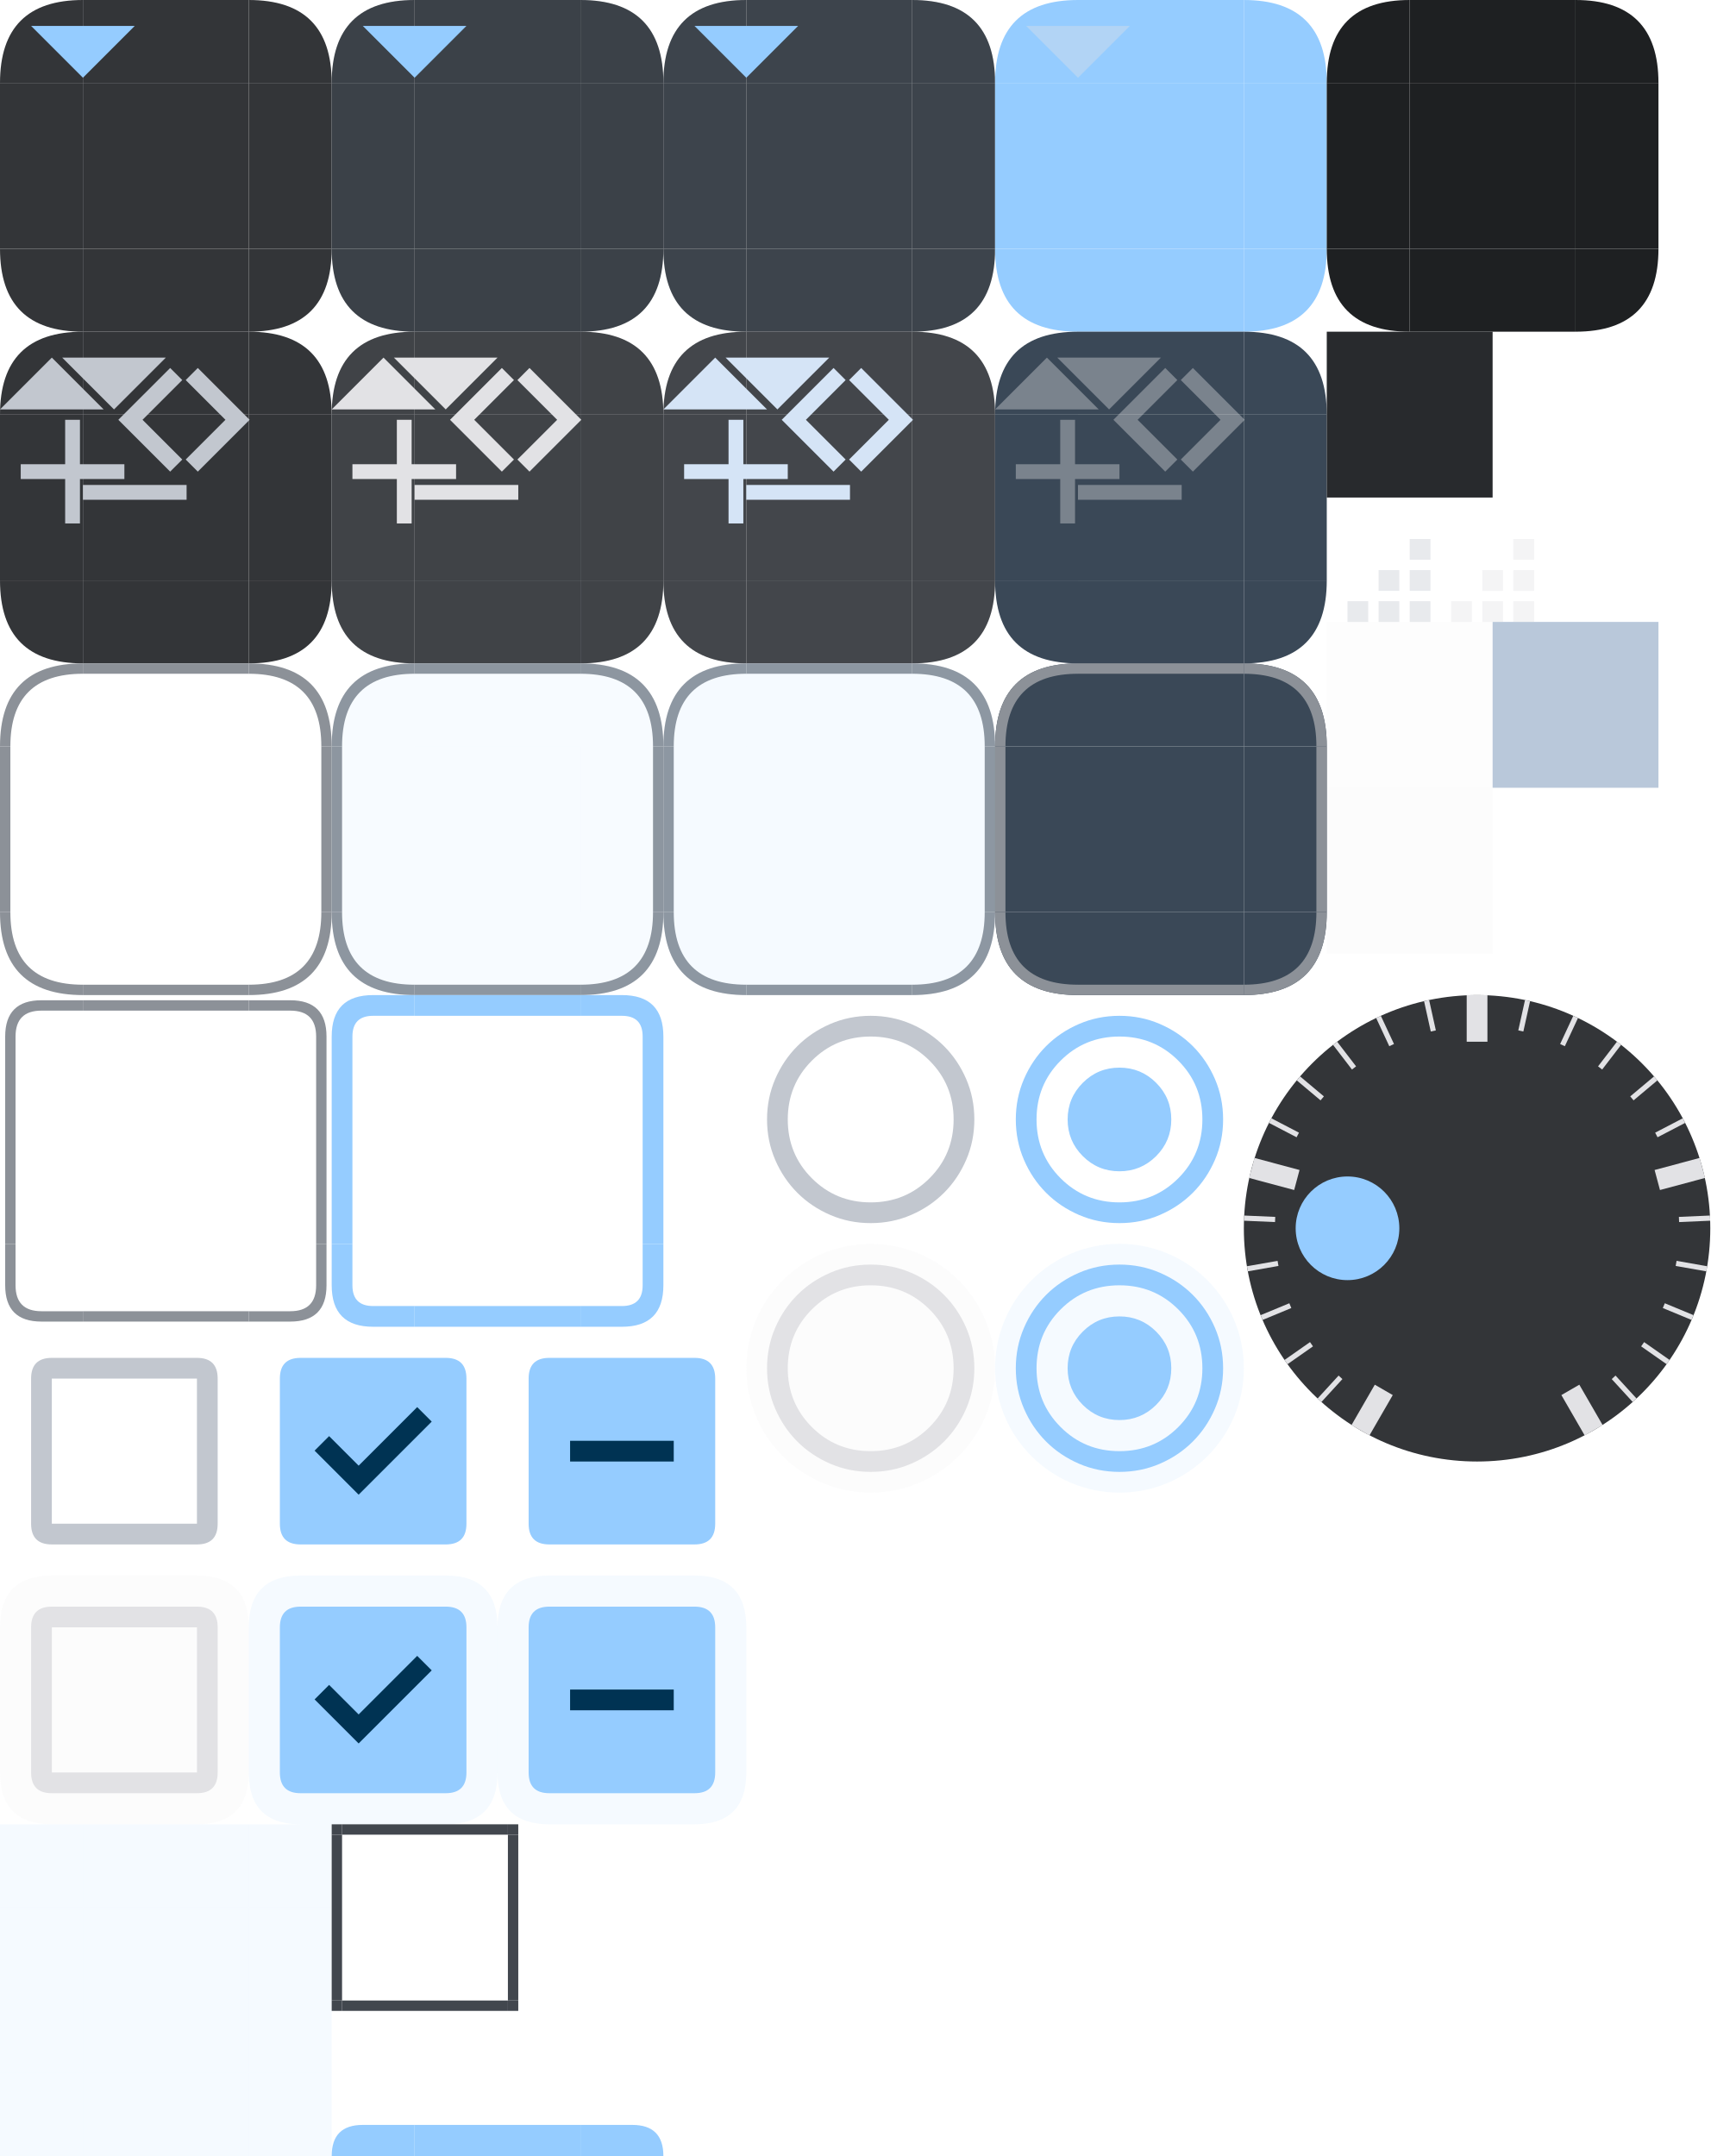
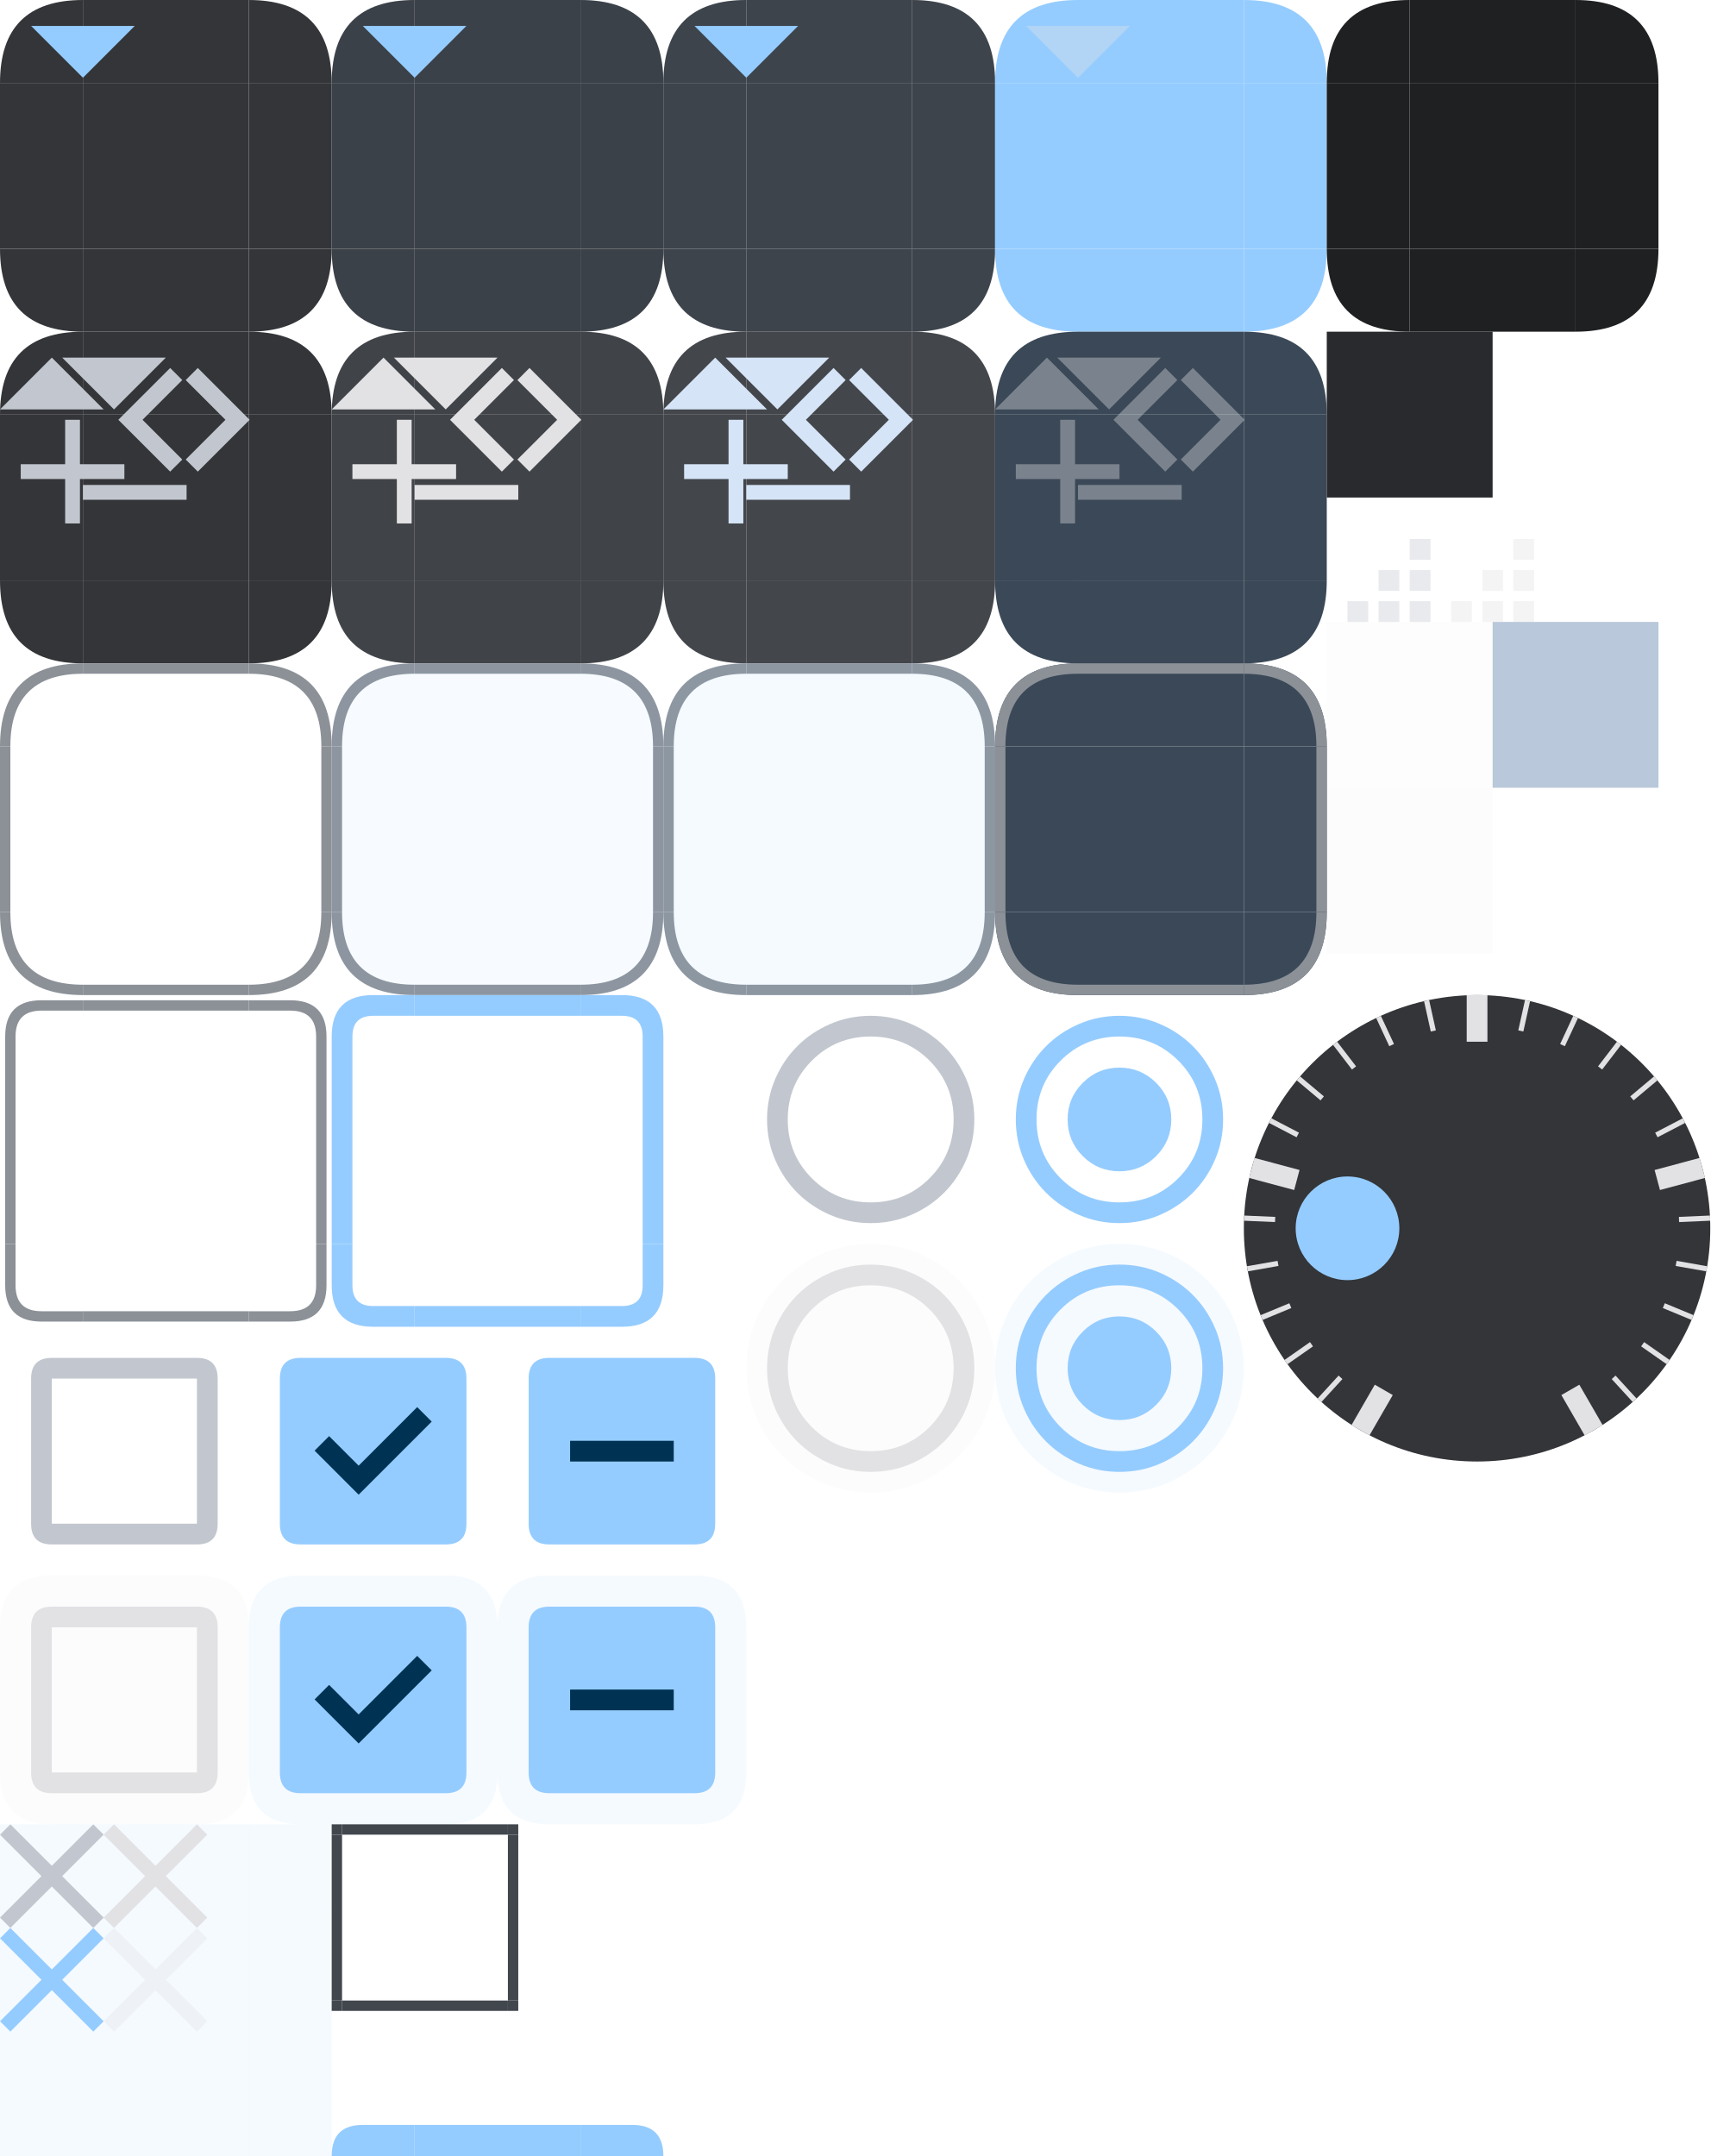
<svg xmlns="http://www.w3.org/2000/svg" width="165" height="208" viewBox="0 0 165 208">
  <defs>
    <style>
      .pri {
        fill: #95ccff;
      }

      .on-pri {
        fill: #003353;
      }

      .sec {
        fill: #b9c8da;
      }

      .sec-cont {
        fill: #3a4857;
      }

      .on-sec-cont {
        fill: #d5e4f6;
      }

      .surf {
        fill: #121416
      }

      .surf-cont {
        fill: #1e2022;
      }

      .surf-cont-high {
        fill: #282a2d;
      }

      .surf-cont-highest {
        fill: #333538;
      }

      .on-surf {
        fill: #e2e2e5;
      }

      .on-surf-var {
        fill: #c2c7cf;
      }

      .outline {
        fill: #8c9198;
      }

      .outline-var {
        fill: #42474e
      }

      .surf-var {
        fill: #42474e;
      }

      .disabled-back {
        fill: #e2e2e5;
        opacity: 0.12;
      }

      .disabled-text {
        fill: #e2e2e5;
        opacity: 0.38;
      }
    </style>
    <path id="r-8-tl" d="M 0,8 q 0,-8 8,-8 v 8 Z" />
    <rect id="sq-8-tl" width="8" height="8" />
    <rect id="sq-8-t" width="16" height="8" x="8" />
    <path id="r-8-tr" d="M 32,8 q 0,-8 -8,-8 v 8 Z" />
    <rect id="sq-8-tr" width="8" height="8" x="24" />
    <rect id="sq-8-l" width="8" height="16" y="8" />
    <rect id="sq-8-c" width="16" height="16" x="8" y="8" />
    <rect id="sq-8-r" width="8" height="16" x="24" y="8" />
    <path id="r-8-bl" d="M 0,24 q 0,8 8,8 v -8 Z" />
    <rect id="sq-8-bl" width="8" height="8" y="24" />
    <rect id="sq-8-b" width="16" height="8" x="8" y="24" />
    <path id="r-8-br" d="M 32,24 q 0,8 -8,8 v -8 Z" />
    <rect id="sq-8-br" width="8" height="8" x="24" y="24" />
    <rect id="icon-box" width="10" height="10" opacity="0" />
    <path id="add" d="M 4.286,5.714 H 0 V 4.286 H 4.286 V 0 H 5.714 V 4.286 H 10 V 5.714 H 5.714 V 10 H 4.286 Z" />
    <path id="down" d="M 5,7.5 0,2.5 h 10 z" />
    <path id="left" d="M 6.917,10 1.917,5 6.917,0 8.084,1.166 l -3.834,3.834 3.834,3.834 z" />
    <path id="minus" d="M -0.002,5.715 V 4.286 H 10.002 v 1.429 z" />
    <path id="right" d="M 5.75,5 1.917,1.167 3.083,0 l 5,5 -5,5 -1.167,-1.167 z" />
    <path id="up" d="m 0,7.5 5,-5 5,5 z" />
    <path id="maximize" d="M 0,9 V 1 H 10 V 9 Z M 1,8 H 9 V 3 H 1 Z" />
+     <path id="close" d="M 1,10 0,9 4,5 0,1 1,0 5,4 9,0 l 1,1 L 6,5 l 4,4 -1,1 L 5,6 Z" />
    <path id="radio-unchk" d="M 12,22 Q 9.925,22 8.1,21.213 6.275,20.425 4.925,19.075 3.575,17.725 2.788,15.9 2,14.075 2,12 2,9.925 2.788,8.1 3.575,6.275 4.925,4.925 6.275,3.575 8.1,2.788 9.925,2 12,2 14.075,2 15.9,2.788 17.725,3.575 19.075,4.925 20.425,6.275 21.213,8.1 22,9.925 22,12 q 0,2.075 -0.788,3.9 -0.788,1.825 -2.138,3.175 -1.35,1.35 -3.175,2.138 Q 14.075,22 12,22 Z m 0,-2 q 3.35,0 5.675,-2.325 Q 20,15.35 20,12 20,8.65 17.675,6.325 15.35,4 12,4 8.65,4 6.325,6.325 4,8.65 4,12 4,15.35 6.325,17.675 8.65,20 12,20 Z m 0,-8 z" />
    <path id="radio-chk" d="m 12,17 q 2.075,0 3.538,-1.463 Q 17,14.075 17,12 17,9.925 15.538,8.463 14.075,7 12,7 9.925,7 8.463,8.463 7,9.925 7,12 7,14.075 8.463,15.538 9.925,17 12,17 Z m 0,5 Q 9.925,22 8.1,21.213 6.275,20.425 4.925,19.075 3.575,17.725 2.788,15.9 2,14.075 2,12 2,9.925 2.788,8.1 3.575,6.275 4.925,4.925 6.275,3.575 8.1,2.788 9.925,2 12,2 14.075,2 15.9,2.788 17.725,3.575 19.075,4.925 20.425,6.275 21.213,8.1 22,9.925 22,12 q 0,2.075 -0.788,3.9 -0.788,1.825 -2.138,3.175 -1.35,1.35 -3.175,2.138 Q 14.075,22 12,22 Z m 0,-2 q 3.35,0 5.675,-2.325 Q 20,15.35 20,12 20,8.65 17.675,6.325 15.35,4 12,4 8.65,4 6.325,6.325 4,8.65 4,12 4,15.35 6.325,17.675 8.65,20 12,20 Z m 0,-8 z" />
    <path id="chk-box-frame" d="M 3,5 q 0,-2 2,-2 h 14 q 2,0, 2,2 v 14 q 0,2 -2,2 h -14 q -2,0 -2,-2 v -14 h 2 v 14 h 14 v -14 h -14 v 14 h -2 Z" />
    <path id="chk-box-back" d="M 0,5 q 0,-5 5,-5 h 14 q 5,0 5,5 v 14 q 0,5 -5,5 h -14 q -5,0 -5,-5 Z" />
    <path id="chk-box-chk" d="m 10.6,16.2 7.05,-7.05 -1.4,-1.4 -5.65,5.65 -2.85,-2.85 -1.4,1.4 z" />
    <path id="chk-box-box" d="M 3,5 q 0,-2 2,-2 h 14 q 2,0, 2,2 v 14 q 0,2 -2,2 h -14 q -2,0 -2,-2 Z" />
    <path id="chk-box-dash" d="M 7,13 H 17 V 11 H 7 Z " />
    <path id="sizegrip" d="M 2,10 h 2 v 2 h -2 v -2 z m 3,0 h 2 v 2 h -2 v -2 z m 3,0 h 2 v 2 h -2 v -2 z m -3,-3 h 2 v 2 h -2 v -2 z m 3,0 h 2 v 2 h -2 v -2 z m 0,-3 h 2 v 2 h -2 v -2 z" />
  </defs>
  <g id="button-group">
    <g id="button-normal-group">
      <use id="button-normal-topleft" href="#r-8-tl" class="surf-cont-highest" />
      <use id="button-normal-top" href="#sq-8-t" class="surf-cont-highest" />
      <use id="button-normal-topright" href="#r-8-tr" class="surf-cont-highest" />
      <use id="button-normal-left" href="#sq-8-l" class="surf-cont-highest" />
      <use id="button-normal" href="#sq-8-c" class="surf-cont-highest" />
      <use id="button-normal-right" href="#sq-8-r" class="surf-cont-highest" />
      <use id="button-normal-bottomleft" href="#r-8-bl" class="surf-cont-highest" />
      <use id="button-normal-bottom" href="#sq-8-b" class="surf-cont-highest" />
      <use id="button-normal-bottomright" href="#r-8-br" class="surf-cont-highest" />
      <g id="ar-1-down-normal" transform="translate(3)">
        <use href="#icon-box" />
        <use href="#down" class="pri" />
      </g>
    </g>
    <g id="button-focused-group" transform="translate(32)">
      <g id="button-focused-topleft">
        <use href="#button-normal-topleft" />
        <use href="#r-8-tl" class="pri" opacity="0.08" />
      </g>
      <g id="button-focused-top">
        <use href="#button-normal-top" />
        <use href="#sq-8-t" class="pri" opacity="0.08" />
      </g>
      <g id="button-focused-topright">
        <use href="#button-normal-topright" />
        <use href="#r-8-tr" class="pri" opacity="0.08" />
      </g>
      <g id="button-focused-left">
        <use href="#button-normal-left" />
        <use href="#sq-8-l" class="pri" opacity="0.08" />
      </g>
      <g id="button-focused">
        <use href="#button-normal" />
        <use href="#sq-8-c" class="pri" opacity="0.08" />
      </g>
      <g id="button-focused-right">
        <use href="#button-normal-right" />
        <use href="#sq-8-r" class="pri" opacity="0.08" />
      </g>
      <g id="button-focused-bottomleft">
        <use href="#button-normal-bottomleft" />
        <use href="#r-8-bl" class="pri" opacity="0.08" />
      </g>
      <g id="button-focused-bottom">
        <use href="#button-normal-bottom" />
        <use href="#sq-8-b" class="pri" opacity="0.08" />
      </g>
      <g id="button-focused-bottomright">
        <use href="#button-normal-bottomright" />
        <use href="#r-8-br" class="pri" opacity="0.08" />
      </g>
      <g id="ar-1-down-focused" transform="translate(3)">
        <use href="#icon-box" />
        <use href="#down" class="pri" />
      </g>
    </g>
    <g id="button-pressed-group" transform="translate(64)">
      <g id="button-pressed-topleft">
        <use href="#button-normal-topleft" />
        <use href="#r-8-tl" class="pri" opacity="0.1" />
      </g>
      <g id="button-pressed-top">
        <use href="#button-normal-top" />
        <use href="#sq-8-t" class="pri" opacity="0.1" />
      </g>
      <g id="button-pressed-topright">
        <use href="#button-normal-topright" />
        <use href="#r-8-tr" class="pri" opacity="0.1" />
      </g>
      <g id="button-pressed-left">
        <use href="#button-normal-left" />
        <use href="#sq-8-l" class="pri" opacity="0.1" />
      </g>
      <g id="button-pressed">
        <use href="#button-normal" />
        <use href="#sq-8-c" class="pri" opacity="0.1" />
      </g>
      <g id="button-pressed-right">
        <use href="#button-normal-right" />
        <use href="#sq-8-r" class="pri" opacity="0.1" />
      </g>
      <g id="button-pressed-bottomleft">
        <use href="#button-normal-bottomleft" />
        <use href="#r-8-bl" class="pri" opacity="0.1" />
      </g>
      <g id="button-pressed-bottom">
        <use href="#button-normal-bottom" />
        <use href="#sq-8-b" class="pri" opacity="0.1" />
      </g>
      <g id="button-pressed-bottomright">
        <use href="#button-normal-bottomright" />
        <use href="#r-8-br" class="pri" opacity="0.1" />
      </g>
      <g id="ar-1-down-pressed" transform="translate(3)">
        <use href="#icon-box" />
        <use href="#down" class="pri" />
      </g>
    </g>
    <g id="button-toggled-group" transform="translate(96)">
      <use id="button-toggled-topleft" href="#r-8-tl" class="pri" />
      <use id="button-toggled-top" href="#sq-8-t" class="pri" />
      <use id="button-toggled-topright" href="#r-8-tr" class="pri" />
      <use id="button-toggled-left" href="#sq-8-l" class="pri" />
      <use id="button-toggled" href="#sq-8-c" class="pri" />
      <use id="button-toggled-right" href="#sq-8-r" class="pri" />
      <use id="button-toggled-bottomleft" href="#r-8-bl" class="pri" />
      <use id="button-toggled-bottom" href="#sq-8-b" class="pri" />
      <use id="button-toggled-bottomright" href="#r-8-br" class="pri" />
      <g id="ar-1-down-disabled" transform="translate(3)">
        <use href="#icon-box" />
        <use href="#down" class="disabled-text" />
      </g>
    </g>
    <rect id="button-default-indicator" width="5" height="5" opacity="0" />
  </g>
  <g id="tool-button-group" transform="translate(0,32)">
    <g id="tool-button-normal-group">
      <use id="tool-button-normal-topleft" href="#r-8-tl" class="surf-cont-highest" />
      <use id="tool-button-normal-top" href="#sq-8-t" class="surf-cont-highest" />
      <use id="tool-button-normal-topright" href="#r-8-tr" class="surf-cont-highest" />
      <use id="tool-button-normal-left" href="#sq-8-l" class="surf-cont-highest" />
      <use id="tool-button-normal" href="#sq-8-c" class="surf-cont-highest" />
      <use id="tool-button-normal-right" href="#sq-8-r" class="surf-cont-highest" />
      <use id="tool-button-normal-bottomleft" href="#r-8-bl" class="surf-cont-highest" />
      <use id="tool-button-normal-bottom" href="#sq-8-b" class="surf-cont-highest" />
      <use id="tool-button-normal-bottomright" href="#r-8-br" class="surf-cont-highest" />
      <g id="arrow-up-normal">
        <use href="#icon-box" />
        <use href="#up" class="on-surf-var" />
      </g>
      <g id="arrow-down-normal" transform="translate(6,0)">
        <use href="#icon-box" />
        <use href="#down" class="on-surf-var" />
      </g>
      <g id="arrow-left-normal" transform="translate(9.5,3.5)">
        <use href="#icon-box" />
        <use href="#left" class="on-surf-var" />
      </g>
      <g id="arrow-right-normal" transform="translate(16,3.5)">
        <use href="#icon-box" />
        <use href="#right" class="on-surf-var" />
      </g>
      <g id="arrow-add-normal" transform="translate(2,8.5)">
        <use href="#icon-box" />
        <use href="#add" class="on-surf-var" />
      </g>
      <g id="arrow-minus-normal" transform="translate(8,10.5)">
        <use href="#icon-box" />
        <use href="#minus" class="on-surf-var" />
      </g>
    </g>
    <g id="tool-button-focused-group" transform="translate(32)">
      <g id="tool-button-focused-topleft">
        <use href="#button-normal-topleft" />
        <use href="#r-8-tl" class="on-sec-cont" opacity="0.08" />
      </g>
      <g id="tool-button-focused-top">
        <use href="#button-normal-top" />
        <use href="#sq-8-t" class="on-sec-cont" opacity="0.08" />
      </g>
      <g id="tool-button-focused-topright">
        <use href="#button-normal-topright" />
        <use href="#r-8-tr" class="on-sec-cont" opacity="0.08" />
      </g>
      <g id="tool-button-focused-left">
        <use href="#button-normal-left" />
        <use href="#sq-8-l" class="on-sec-cont" opacity="0.08" />
      </g>
      <g id="tool-button-focused">
        <use href="#button-normal" />
        <use href="#sq-8-c" class="on-sec-cont" opacity="0.08" />
      </g>
      <g id="tool-button-focused-right">
        <use href="#button-normal-right" />
        <use href="#sq-8-r" class="on-sec-cont" opacity="0.08" />
      </g>
      <g id="tool-button-focused-bottomleft">
        <use href="#button-normal-bottomleft" />
        <use href="#r-8-bl" class="on-sec-cont" opacity="0.08" />
      </g>
      <g id="tool-button-focused-bottom">
        <use href="#button-normal-bottom" />
        <use href="#sq-8-b" class="on-sec-cont" opacity="0.08" />
      </g>
      <g id="tool-button-focused-bottomright">
        <use href="#button-normal-bottomright" />
        <use href="#r-8-br" class="on-sec-cont" opacity="0.08" />
      </g>
      <g id="arrow-up-focused">
        <use href="#icon-box" />
        <use href="#up" class="on-surf" />
      </g>
      <g id="arrow-down-focused" transform="translate(6)">
        <use href="#icon-box" />
        <use href="#down" class="on-surf" />
      </g>
      <g id="arrow-left-focused" transform="translate(9.5,3.5)">
        <use href="#icon-box" />
        <use href="#left" class="on-surf" />
      </g>
      <g id="arrow-right-focused" transform="translate(16,3.5)">
        <use href="#icon-box" />
        <use href="#right" class="on-surf" />
      </g>
      <g id="arrow-add-focused" transform="translate(2,8.5)">
        <use href="#icon-box" />
        <use href="#add" class="on-surf" />
      </g>
      <g id="arrow-minus-focused" transform="translate(8,10.5)">
        <use href="#icon-box" />
        <use href="#minus" class="on-surf" />
      </g>
    </g>
    <g id="tool-button-pressed-group" transform="translate(64)">
      <g id="tool-button-pressed-topleft">
        <use href="#button-normal-topleft" />
        <use href="#r-8-tl" class="on-sec-cont" opacity="0.1" />
      </g>
      <g id="tool-button-pressed-top">
        <use href="#button-normal-top" />
        <use href="#sq-8-t" class="on-sec-cont" opacity="0.1" />
      </g>
      <g id="tool-button-pressed-topright">
        <use href="#button-normal-topright" />
        <use href="#r-8-tr" class="on-sec-cont" opacity="0.1" />
      </g>
      <g id="tool-button-pressed-left">
        <use href="#button-normal-left" />
        <use href="#sq-8-l" class="on-sec-cont" opacity="0.1" />
      </g>
      <g id="tool-button-pressed">
        <use href="#button-normal" />
        <use href="#sq-8-c" class="on-sec-cont" opacity="0.1" />
      </g>
      <g id="tool-button-pressed-right">
        <use href="#button-normal-right" />
        <use href="#sq-8-r" class="on-sec-cont" opacity="0.1" />
      </g>
      <g id="tool-button-pressed-bottomleft">
        <use href="#button-normal-bottomleft" />
        <use href="#r-8-bl" class="on-sec-cont" opacity="0.1" />
      </g>
      <g id="tool-button-pressed-bottom">
        <use href="#button-normal-bottom" />
        <use href="#sq-8-b" class="on-sec-cont" opacity="0.1" />
      </g>
      <g id="tool-button-pressed-bottomright">
        <use href="#button-normal-bottomright" />
        <use href="#r-8-br" class="on-sec-cont" opacity="0.1" />
      </g>
      <g id="arrow-up-pressed">
        <use href="#icon-box" />
        <use href="#up" class="on-sec-cont" />
      </g>
      <g id="arrow-down-pressed" transform="translate(6)">
        <use href="#icon-box" />
        <use href="#down" class="on-sec-cont" />
      </g>
      <g id="arrow-left-pressed" transform="translate(9.5,3.5)">
        <use href="#icon-box" />
        <use href="#left" class="on-sec-cont" />
      </g>
      <g id="arrow-right-pressed" transform="translate(16,3.5)">
        <use href="#icon-box" />
        <use href="#right" class="on-sec-cont" />
      </g>
      <g id="arrow-add-pressed" transform="translate(2,8.5)">
        <use href="#icon-box" />
        <use href="#add" class="on-sec-cont" />
      </g>
      <g id="arrow-minus-pressed" transform="translate(8,10.5)">
        <use href="#icon-box" />
        <use href="#minus" class="on-sec-cont" />
      </g>
    </g>
    <g id="tool-button-toggled-group" transform="translate(96)">
      <use id="tool-button-toggled-topleft" href="#r-8-tl" class="sec-cont" />
      <use id="tool-button-toggled-top" href="#sq-8-t" class="sec-cont" />
      <use id="tool-button-toggled-topright" href="#r-8-tr" class="sec-cont" />
      <use id="tool-button-toggled-left" href="#sq-8-l" class="sec-cont" />
      <use id="tool-button-toggled" href="#sq-8-c" class="sec-cont" />
      <use id="tool-button-toggled-right" href="#sq-8-r" class="sec-cont" />
      <use id="tool-button-toggled-bottomleft" href="#r-8-bl" class="sec-cont" />
      <use id="tool-button-toggled-bottom" href="#sq-8-b" class="sec-cont" />
      <use id="tool-button-toggled-bottomright" href="#r-8-br" class="sec-cont" />
      <g id="arrow-up-disabled">
        <use href="#icon-box" />
        <use href="#up" class="disabled-text" />
      </g>
      <g id="arrow-down-disabled" transform="translate(6)">
        <use href="#icon-box" />
        <use href="#down" class="disabled-text" />
      </g>
      <g id="arrow-left-disabled" transform="translate(9.5,3.5)">
        <use href="#icon-box" />
        <use href="#left" class="disabled-text" />
      </g>
      <g id="arrow-right-disabled" transform="translate(16,3.5)">
        <use href="#icon-box" />
        <use href="#right" class="disabled-text" />
      </g>
      <g id="arrow-add-disabled" transform="translate(2,8.5)">
        <use href="#icon-box" />
        <use href="#add" class="disabled-text" />
      </g>
      <g id="arrow-minus-disabled" transform="translate(8,10.5)">
        <use href="#icon-box" />
        <use href="#minus" class="disabled-text" />
      </g>
    </g>
  </g>
  <g id="toolbar-button-group" transform="translate(0,60)">
    <g id="toolbar-button-normal-group">
      <g id="toolbar-button-normal-topleft">
        <rect id="toolbar-button-normal-topleft-1" width="8" height="12" opacity="0" />
        <path id="toolbar-button-normal-topleft-2" d="M 0,12 q 0,-8 8,-8 v 1 q -7,0 -7,7 h -1 z" class="outline" />
      </g>
      <g id="toolbar-button-normal-top">
        <rect id="toolbar-button-normal-top-1" width="16" height="12" x="8" opacity="0" />
        <rect id="toolbar-button-normal-top-2" width="16" height="1" x="8" y="4" class="outline" />
      </g>
      <g id="toolbar-button-normal-topright">
        <rect id="toolbar-button-normal-topright-1" width="8" height="12" x="24" opacity="0" />
        <path id="toolbar-button-normal-topright-2" d="M 32,12 q 0,-8 -8,-8 v 1 q 7,0 7,7 h 1 z" class="outline" />
      </g>
      <g id="toolbar-button-normal-left">
        <use href="#sq-8-l" y="4" opacity="0" />
        <rect id="toolbar-button-normal-left-1" width="1" height="16" x="0" y="12" class="outline" />
      </g>
      <use id="toolbar-button-normal" href="#sq-8-c" y="4" opacity="0" />
      <g id="toolbar-button-normal-right">
        <use href="#sq-8-r" y="4" opacity="0" />
        <rect id="toolbar-button-normal-right-1" width="1" height="16" x="31" y="12" class="outline" />
      </g>
      <g id="toolbar-button-normal-bottomleft">
        <rect id="toolbar-button-normal-bottomleft-1" width="8" height="12" x="0" y="28" opacity="0" />
        <path id="toolbar-button-normal-bottomleft-2" d="M 0,28 q 0,8 8,8 v -1 q -7,0 -7,-7 h -1 z" class="outline" />
      </g>
      <g id="toolbar-button-normal-bottom">
        <rect id="toolbar-button-normal-bottom-1" width="16" height="12" x="8" y="28" opacity="0" />
        <rect id="toolbar-button-normal-bottom-2" width="16" height="1" x="8" y="35" class="outline" />
      </g>
      <g id="toolbar-button-normal-bottomright">
        <rect id="toolbar-button-normal-bottomright-1" width="8" height="12" x="24" y="28" opacity="0" />
        <path id="toolbar-button-normal-bottomright-2" d="M 32,28 q 0,8 -8,8 v -1 q 7,0 7,-7 h 1 z" class="outline" />
      </g>
    </g>
    <g id="toolbar-button-focused-group" transform="translate(32)">
      <g id="toolbar-button-focused-topleft">
        <use href="#toolbar-button-normal-topleft" />
        <use href="#r-8-tl" y="4" class="pri" opacity="0.08" />
      </g>
      <g id="toolbar-button-focused-top">
        <use href="#toolbar-button-normal-top" />
        <use href="#sq-8-t" y="4" class="pri" opacity="0.08" />
      </g>
      <g id="toolbar-button-focused-topright">
        <use href="#toolbar-button-normal-topright" />
        <use href="#r-8-tr" y="4" class="pri" opacity="0.08" />
      </g>
      <g id="toolbar-button-focused-left">
        <use href="#toolbar-button-normal-left" />
        <use href="#sq-8-l" y="4" class="pri" opacity="0.08" />
      </g>
      <g id="toolbar-button-focused">
        <use href="#toolbar-button-normal" />
        <use href="#sq-8-c" y="4" class="pri" opacity="0.08" />
      </g>
      <g id="toolbar-button-focused-right">
        <use href="#toolbar-button-normal-right" />
        <use href="#sq-8-r" y="4" class="pri" opacity="0.08" />
      </g>
      <g id="toolbar-button-focused-bottomleft">
        <use href="#toolbar-button-normal-bottomleft" />
        <use href="#r-8-bl" y="4" class="pri" opacity="0.08" />
      </g>
      <g id="toolbar-button-focused-bottom">
        <use href="#toolbar-button-normal-bottom" />
        <use href="#sq-8-b" y="4" class="pri" opacity="0.08" />
      </g>
      <g id="toolbar-button-focused-bottomright">
        <use href="#toolbar-button-normal-bottomright" />
        <use href="#r-8-br" y="4" class="pri" opacity="0.08" />
      </g>
    </g>
    <g id="toolbar-button-pressed-group" transform="translate(64)">
      <g id="toolbar-button-pressed-topleft">
        <use href="#toolbar-button-normal-topleft" />
        <use href="#r-8-tl" y="4" class="pri" opacity="0.1" />
      </g>
      <g id="toolbar-button-pressed-top">
        <use href="#toolbar-button-normal-top" />
        <use href="#sq-8-t" y="4" class="pri" opacity="0.1" />
      </g>
      <g id="toolbar-button-pressed-topright">
        <use href="#toolbar-button-normal-topright" />
        <use href="#r-8-tr" y="4" class="pri" opacity="0.1" />
      </g>
      <g id="toolbar-button-pressed-left">
        <use href="#toolbar-button-normal-left" />
        <use href="#sq-8-l" y="4" class="pri" opacity="0.1" />
      </g>
      <g id="toolbar-button-pressed">
        <use href="#toolbar-button-normal" />
        <use href="#sq-8-c" y="4" class="pri" opacity="0.1" />
      </g>
      <g id="toolbar-button-pressed-right">
        <use href="#toolbar-button-normal-right" />
        <use href="#sq-8-r" y="4" class="pri" opacity="0.1" />
      </g>
      <g id="toolbar-button-pressed-bottomleft">
        <use href="#toolbar-button-normal-bottomleft" />
        <use href="#r-8-bl" y="4" class="pri" opacity="0.1" />
      </g>
      <g id="toolbar-button-pressed-bottom">
        <use href="#toolbar-button-normal-bottom" />
        <use href="#sq-8-b" y="4" class="pri" opacity="0.1" />
      </g>
      <g id="toolbar-button-pressed-bottomright">
        <use href="#toolbar-button-normal-bottomright" />
        <use href="#r-8-br" y="4" class="pri" opacity="0.1" />
      </g>
    </g>
    <g id="toolbar-button-toggled-group" transform="translate(96)">
      <g id="toolbar-button-toggled-topleft">
        <use href="#toolbar-button-normal-topleft-1" />
        <use href="#r-8-tl" y="4" class="sec-cont" />
        <use href="#toolbar-button-normal-topleft-2" />
      </g>
      <g id="toolbar-button-toggled-top">
        <use href="#toolbar-button-normal-top-1" />
        <use href="#sq-8-t" y="4" class="sec-cont" />
        <use href="#toolbar-button-normal-top-2" />
      </g>
      <g id="toolbar-button-toggled-topright">
        <use href="#toolbar-button-normal-topright-1" />
        <use href="#r-8-tr" y="4" class="sec-cont" />
        <use href="#toolbar-button-normal-topright-2" />
      </g>
      <g id="toolbar-button-toggled-left">
        <use href="#sq-8-l" y="4" class="sec-cont" />
        <use href="#toolbar-button-normal-left-1" />
      </g>
      <use id="toolbar-button-toggled" href="#sq-8-c" y="4" class="sec-cont" />
      <g id="toolbar-button-toggled-right">
        <use href="#sq-8-r" y="4" class="sec-cont" />
        <use href="#toolbar-button-normal-right-1" />
      </g>
      <g id="toolbar-button-toggled-bottomleft">
        <use href="#toolbar-button-normal-bottomleft-1" />
        <use href="#r-8-bl" y="4" class="sec-cont" />
        <use href="#toolbar-button-normal-bottomleft-2" />
      </g>
      <g id="toolbar-button-toggled-bottom">
        <use href="#toolbar-button-normal-bottom-1" />
        <use href="#sq-8-t" y="28" class="sec-cont" />
        <use href="#toolbar-button-normal-bottom-2" />
      </g>
      <g id="toolbar-button-toggled-bottomright">
        <use href="#toolbar-button-normal-bottomright-1" />
        <use href="#r-8-br" y="4" class="sec-cont" />
        <use href="#toolbar-button-normal-bottomright-2" />
      </g>
    </g>
  </g>
  <g id="lineedit-group" transform="translate(0,96)">
    <g id="lineedit-normal-group">
      <g id="lineedit-normal-topleft">
        <rect id="lineedit-normal-topleft-1" width="8" height="8" x="0" y="0" opacity="0" />
        <path d="M 0.5,4 q 0,-3.5 3.5,-3.5 h 4 v 1 h -4 q -2.5,0 -2.5,2.5 v 4 h -1 Z" class="outline" />
      </g>
      <g id="lineedit-normal-top">
        <rect id="lineedit-normal-top-1" width="16" height="8" x="8" y="0" opacity="0" />
        <rect id="lineedit-normal-top-2" width="16" height="1" x="8" y="0.5" class="outline" />
      </g>
      <g id="lineedit-normal-topright">
        <use href="#lineedit-normal-topleft-1" x="24" />
        <path d="M 31.5,4 q 0,-3.5 -3.5,-3.5 h -4 v 1 h 4 q 2.5,0 2.5,2.5 v 4 h 1 Z" class="outline" />
      </g>
      <g id="lineedit-normal-left">
        <rect id="lineedit-normal-left-1" width="8" height="16" x="0" y="8" opacity="0" />
        <rect id="lineedit-normal-left-2" width="1" height="16" x="0.5" y="8" class="outline" />
      </g>
      <g id="lineedit-normal-right">
        <use href="#lineedit-normal-left-1" x="24" />
        <use href="#lineedit-normal-left-2" x="30" />
      </g>
      <g id="lineedit-normal-bottomleft">
        <use href="#lineedit-normal-topleft-1" x="0" y="24" />
        <path d="M 0.5,28 q 0,3.5 3.5,3.5 h 4 v -1 h -4 q -2.5,0 -2.5,-2.5 v -4 h -1 Z" class="outline" />
      </g>
      <g id="lineedit-normal-bottom">
        <use href="#lineedit-normal-top-1" y="24" />
        <use href="#lineedit-normal-top-2" y="30" />
      </g>
      <g id="lineedit-normal-bottomright">
        <use href="#lineedit-normal-topleft-1" x="24" y="24" />
        <path d="M 31.5,28 q 0,3.5 -3.5,3.5 h -4 v -1 h 4 q 2.5,0 2.5,-2.5 v -4 h 1 Z" class="outline" />
      </g>
    </g>
    <g id="lineedit-focused-group" transform="translate(32,0)">
      <path id="lineedit-focused-topleft" d="M 0,4 q 0,-4 4,-4 h 4 v 2 h -4 q -2,0 -2,2 v 4 h -2 Z" class="pri" />
      <g id="lineedit-focused-top">
        <use href="#lineedit-normal-top-1" />
        <rect id="lineedit-focused-top-1" width="16" height="2" x="8" y="0" class="pri" />
      </g>
      <path id="lineedit-focused-topright" d="M 32,4 q 0,-4 -4,-4 h -4 v 2 h 4 q 2,0 2,2 v 4 h 2 Z" class="pri" />
      <g id="lineedit-focused-left">
        <use href="#lineedit-normal-left-1" />
        <rect id="lineedit-focused-left-1" width="2" height="16" x="0" y="8" class="pri" />
      </g>
      <g id="lineedit-focused-right">
        <use href="#lineedit-normal-left-1" x="24" />
        <use href="#lineedit-focused-left-1" x="30" />
      </g>
      <path id="lineedit-focused-bottomleft" d="M 0,28 q 0,4 4,4 h 4 v -2 h -4 q -2,0 -2,-2 v -4 h -2 Z" class="pri" />
      <g id="lineedit-focused-bottom">
        <use href="#lineedit-normal-top-1" y="24" />
        <use href="#lineedit-focused-top-1" y="30" />
      </g>
      <path id="lineedit-focused-bottomright" d="M 32,28 q 0,4 -4,4 h -4 v -2 h 4 q 2,0 2,-2 v -4 h 2 Z" class="pri" />
    </g>
  </g>
  <g id="radio-group" transform="translate(72,96)">
    <g id="radio-normal">
      <circle cx="12" cy="12" r="12" opacity="0" />
      <use href="#radio-unchk" class="on-surf-var" />
    </g>
    <g id="radio-focused">
      <circle cx="12" cy="36" r="12" class="on-surf" opacity="0.1" />
      <use href="#radio-unchk" x="0" y="24" class="on-surf" />
    </g>
    <g id="radio-checked-normal">
      <circle cx="36" cy="12" r="12" opacity="0" />
      <use href="#radio-chk" x="24" y="0" class="pri" />
    </g>
    <g id="g100">
      <circle cx="36" cy="36" r="12" class="pri" opacity="0.1" />
      <use href="#radio-chk" x="24" y="24" class="pri" />
    </g>
  </g>
  <g id="checkbox-group" transform="translate(0,128)">
    <g id="checkbox-normal">
      <use href="#chk-box-back" x="0" y="0" opacity="0" />
      <use href="#chk-box-frame" x="0" y="0" class="on-surf-var" />
    </g>
    <g id="checkbox-focused">
      <use href="#chk-box-back" x="0" y="24" class="on-surf" opacity="0.1" />
      <use href="#chk-box-frame" x="0" y="24" class="on-surf" />
    </g>
    <g id="checkbox-checked-normal">
      <use href="#chk-box-back" x="24" y="0" opacity="0" />
      <use href="#chk-box-box" x="24" y="0" class="pri" />
      <use href="#chk-box-chk" x="24" y="0" class="on-pri" />
    </g>
    <g id="checkbox-checked-focused">
      <use href="#chk-box-back" x="24" y="24" class="pri" opacity="0.1" />
      <use href="#chk-box-box" x="24" y="24" class="pri" />
      <use href="#chk-box-chk" x="24" y="24" class="on-pri" />
    </g>
    <g id="checkbox-tristate-normal">
      <use href="#chk-box-back" x="48" y="0" opacity="0" />
      <use href="#chk-box-box" x="48" y="0" class="pri" />
      <use href="#chk-box-dash" x="48" y="0" class="on-pri" />
    </g>
    <g id="checkbox-tristate-focused">
      <use href="#chk-box-back" x="48" y="24" class="pri" opacity="0.1" />
      <use href="#chk-box-box" x="48" y="24" class="pri" />
      <use href="#chk-box-dash" x="48" y="24" class="on-pri" />
    </g>
  </g>
  <g id="common-group" transform="translate(128)">
    <use id="common-normal-topleft" href="#r-8-tl" class="surf-cont" />
    <use id="common-normal-top" href="#sq-8-t" class="surf-cont" />
    <use id="common-normal-topright" href="#r-8-tr" class="surf-cont" />
    <use id="common-normal-left" href="#sq-8-l" class="surf-cont" />
    <use id="common-normal" href="#sq-8-c" class="surf-cont" />
    <use id="common-normal-right" href="#sq-8-l" x="24" class="surf-cont" />
    <use id="common-normal-bottomleft" href="#r-8-bl" class="surf-cont" />
    <use id="common-normal-bottom" href="#sq-8-t" y="24" class="surf-cont" />
    <use id="common-normal-bottomright" href="#r-8-br" class="surf-cont" />
  </g>
  <g id="toolbar-group" transform="translate(128,32)">
    <use id="toolbar-normal" x="-8" y="-8" href="#sq-8-c" class="surf-cont-high" />
  </g>
  <g id="sizegrip-group" transform="translate(128,48)">
    <use id="sizegrip-normal" href="#sizegrip" class="on-surf-var" opacity="0.38" />
    <use id="sizegrip-focused" href="#sizegrip" x="10" class="on-surf" opacity="0.38" />
  </g>
  <g id="tab-group" transform="translate(0,176)">
    <use id="tab-normal-topleft" href="#sq-8-tl" opacity="0" />
    <use id="tab-normal-top" href="#sq-8-t" opacity="0" />
    <use id="tab-normal-topright" href="#sq-8-tr" opacity="0" />
    <use id="tab-normal-left" href="#sq-8-l" opacity="0" />
    <use id="tab-normal" href="#sq-8-c" opacity="0" />
    <use id="tab-normal-right" href="#sq-8-r" opacity="0" />
    <use id="tab-normal-bottomleft" href="#sq-8-bl" opacity="0" />
    <use id="tab-normal-bottom" href="#sq-8-b" opacity="0" />
    <use id="tab-normal-bottomright" href="#sq-8-br" opacity="0" />
    <use id="tab-focused-topleft" href="#sq-8-tl" class="pri" opacity="0.1" />
    <use id="tab-focused-top" href="#sq-8-t" class="pri" opacity="0.1" />
    <use id="tab-focused-topright" href="#sq-8-tr" class="pri" opacity="0.1" />
    <use id="tab-focused-left" href="#sq-8-l" class="pri" opacity="0.1" />
    <use id="tab-focused" href="#sq-8-c" class="pri" opacity="0.1" />
    <use id="tab-focused-right" href="#sq-8-r" class="pri" opacity="0.1" />
    <use id="tab-focused-bottomleft" href="#sq-8-bl" class="pri" opacity="0.1" />
    <use id="tab-focused-bottom" href="#sq-8-b" class="pri" opacity="0.1" />
    <use id="tab-focused-bottomright" href="#sq-8-br" class="pri" opacity="0.1" />
    <use id="tab-toggled-topleft" href="#tab-normal-topleft" x="32" />
    <use id="tab-toggled-top" href="#tab-normal-top" x="32" />
    <use id="tab-toggled-topright" href="#tab-normal-topright" x="32" />
    <use id="tab-toggled-left" href="#tab-normal-left" x="32" />
    <use id="tab-toggled" href="#tab-normal" x="32" />
    <use id="tab-toggled-right" href="#tab-normal-right" x="32" />
    <g id="tab-toggled-bottomleft">
      <use href="#tab-normal-bottomleft" x="32" />
      <path d="M 32,32 q 0,-3 3,-3 h 5 v 3 Z" class="pri" />
    </g>
    <g id="tab-toggled-bottom">
      <use href="#tab-normal-bottom" x="32" />
      <rect width="16" height="3" x="40" y="29" class="pri" />
    </g>
    <g id="tab-toggled-bottomright">
      <use href="#tab-normal-bottomright" x="32" />
      <path d="M 64,32 q 0,-3 -3,-3 h -5 v 3 Z" class="pri" />
    </g>
    <rect id="tabframe-normal-topleft" width="1" height="1" x="32" class="surf-var" />
    <rect id="tabframe-normal-top" width="16" height="1" x="33" class="surf-var" />
    <rect id="tabframe-normal-topright" width="1" height="1" x="49" class="surf-var" />
    <rect id="tabframe-normal-left" width="1" height="16" x="32" y="1" class="surf-var" />
    <rect id="tabframe-normal-right" width="1" height="16" x="49" y="1" class="surf-var" />
    <rect id="tabframe-normal-bottomleft" width="1" height="1" x="32" y="17" class="surf-var" />
    <rect id="tabframe-normal-bottom" width="16" height="1" x="33" y="17" class="surf-var" />
    <rect id="tabframe-normal-bottomright" width="1" height="1" x="49" y="17" class="surf-var" />
+     <g id="tab-close-normal">
+       <use href="#icon-box" />
+       <use href="#close" class="on-surf-var" />
+     </g>
+     <g id="tab-close-pressed" transform="translate(10)">
+       <use href="#icon-box" />
+       <use href="#close" class="on-surf" />
+     </g>
+     <g id="tab-close-focused" transform="translate(0,10)">
+       <use href="#icon-box" />
+       <use href="#close" class="pri" />
+     </g>
+     <g id="tab-close-disabled" transform="translate(10,10)">
+       <use href="#icon-box" />
+       <use href="#close" class="disabled-text" />
+     </g>
  </g>
  <g id="dial-group" transform="translate(120,96)">
    <circle id="dial" cx="22.5" cy="22.5" r="22.5" class="surf-cont-highest" />
    <g id="dial-notches">
      <rect width="45" height="45" x="0" y="0" opacity="0" />
      <path d="M 12.116,42.486 L 14.366,38.589 L 12.634,37.589 L 10.384,41.486 z M 7.484,39.258 L 9.51,37.046 L 9.142,36.708 L 7.115,38.92 z M 4.213,35.61 L 6.67,33.89 L 6.383,33.48 L 3.926,35.201 z M 1.808,31.341 L 4.58,30.193 L 4.389,29.731 L 1.617,30.879 z M 0.385,26.653 L 3.34,26.132 L 3.253,25.64 L 0.298,26.161 z M 0.011,21.768 L 3.008,21.899 L 3.03,21.4 L 0.032,21.269 z M 0.508,17.643 L 4.855,18.807 L 5.372,16.875 L 1.026,15.711 z M 2.427,12.332 L 5.088,13.718 L 5.319,13.274 L 2.658,11.889 z M 5.103,8.229 L 7.401,10.157 L 7.723,9.774 L 5.425,7.846 z M 8.605,4.802 L 10.431,7.182 L 10.828,6.877 L 9.001,4.497 z M 12.765,2.214 L 14.032,4.933 L 14.486,4.721 L 13.218,2.002 z M 17.386,0.587 L 18.035,3.516 L 18.524,3.408 L 17.874,0.479 z M 21.5,0 L 21.5,4.5 L 23.5,4.5 L 23.5,0 z M 27.126,0.479 L 26.477,3.408 L 26.965,3.516 L 27.614,0.587 z M 31.782,2.002 L 30.515,4.721 L 30.968,4.933 L 32.236,2.214 z M 35.999,4.497 L 34.173,6.877 L 34.569,7.182 L 36.396,4.802 z M 39.575,7.846 L 37.277,9.774 L 37.599,10.157 L 39.897,8.229 z M 42.342,11.889 L 39.681,13.274 L 39.912,13.718 L 42.573,12.332 z M 43.975,15.711 L 39.628,16.875 L 40.146,18.807 L 44.492,17.643 z M 44.968,21.269 L 41.971,21.4 L 41.992,21.899 L 44.99,21.768 z M 44.702,26.161 L 41.747,25.64 L 41.66,26.132 L 44.615,26.653 z M 43.383,30.879 L 40.611,29.731 L 40.42,30.193 L 43.192,31.341 z M 41.074,35.201 L 38.617,33.48 L 38.33,33.89 L 40.788,35.61 z M 37.885,38.92 L 35.858,36.708 L 35.49,37.046 L 37.517,39.258 z M 34.616,41.486 L 32.366,37.589 L 30.634,38.589 L 32.884,42.486 z" class="on-surf" />
    </g>
    <circle id="dial-handle" cx="10" cy="22.5" r="5" class="pri" />
  </g>
  <g id="itemview-group" transform="translate(128,60)">
    <use id="itemview-focused" x="-8" y="-8" href="#sq-8-c" class="on-surf" opacity="0.08" />
    <use id="itemview-pressed" x="8" y="-8" href="#sq-8-c" class="sec" />
    <use id="itemview-toggled" x="-8" y="8" href="#sq-8-c" class="on-surf" opacity="0.1" />
  </g>
</svg>
